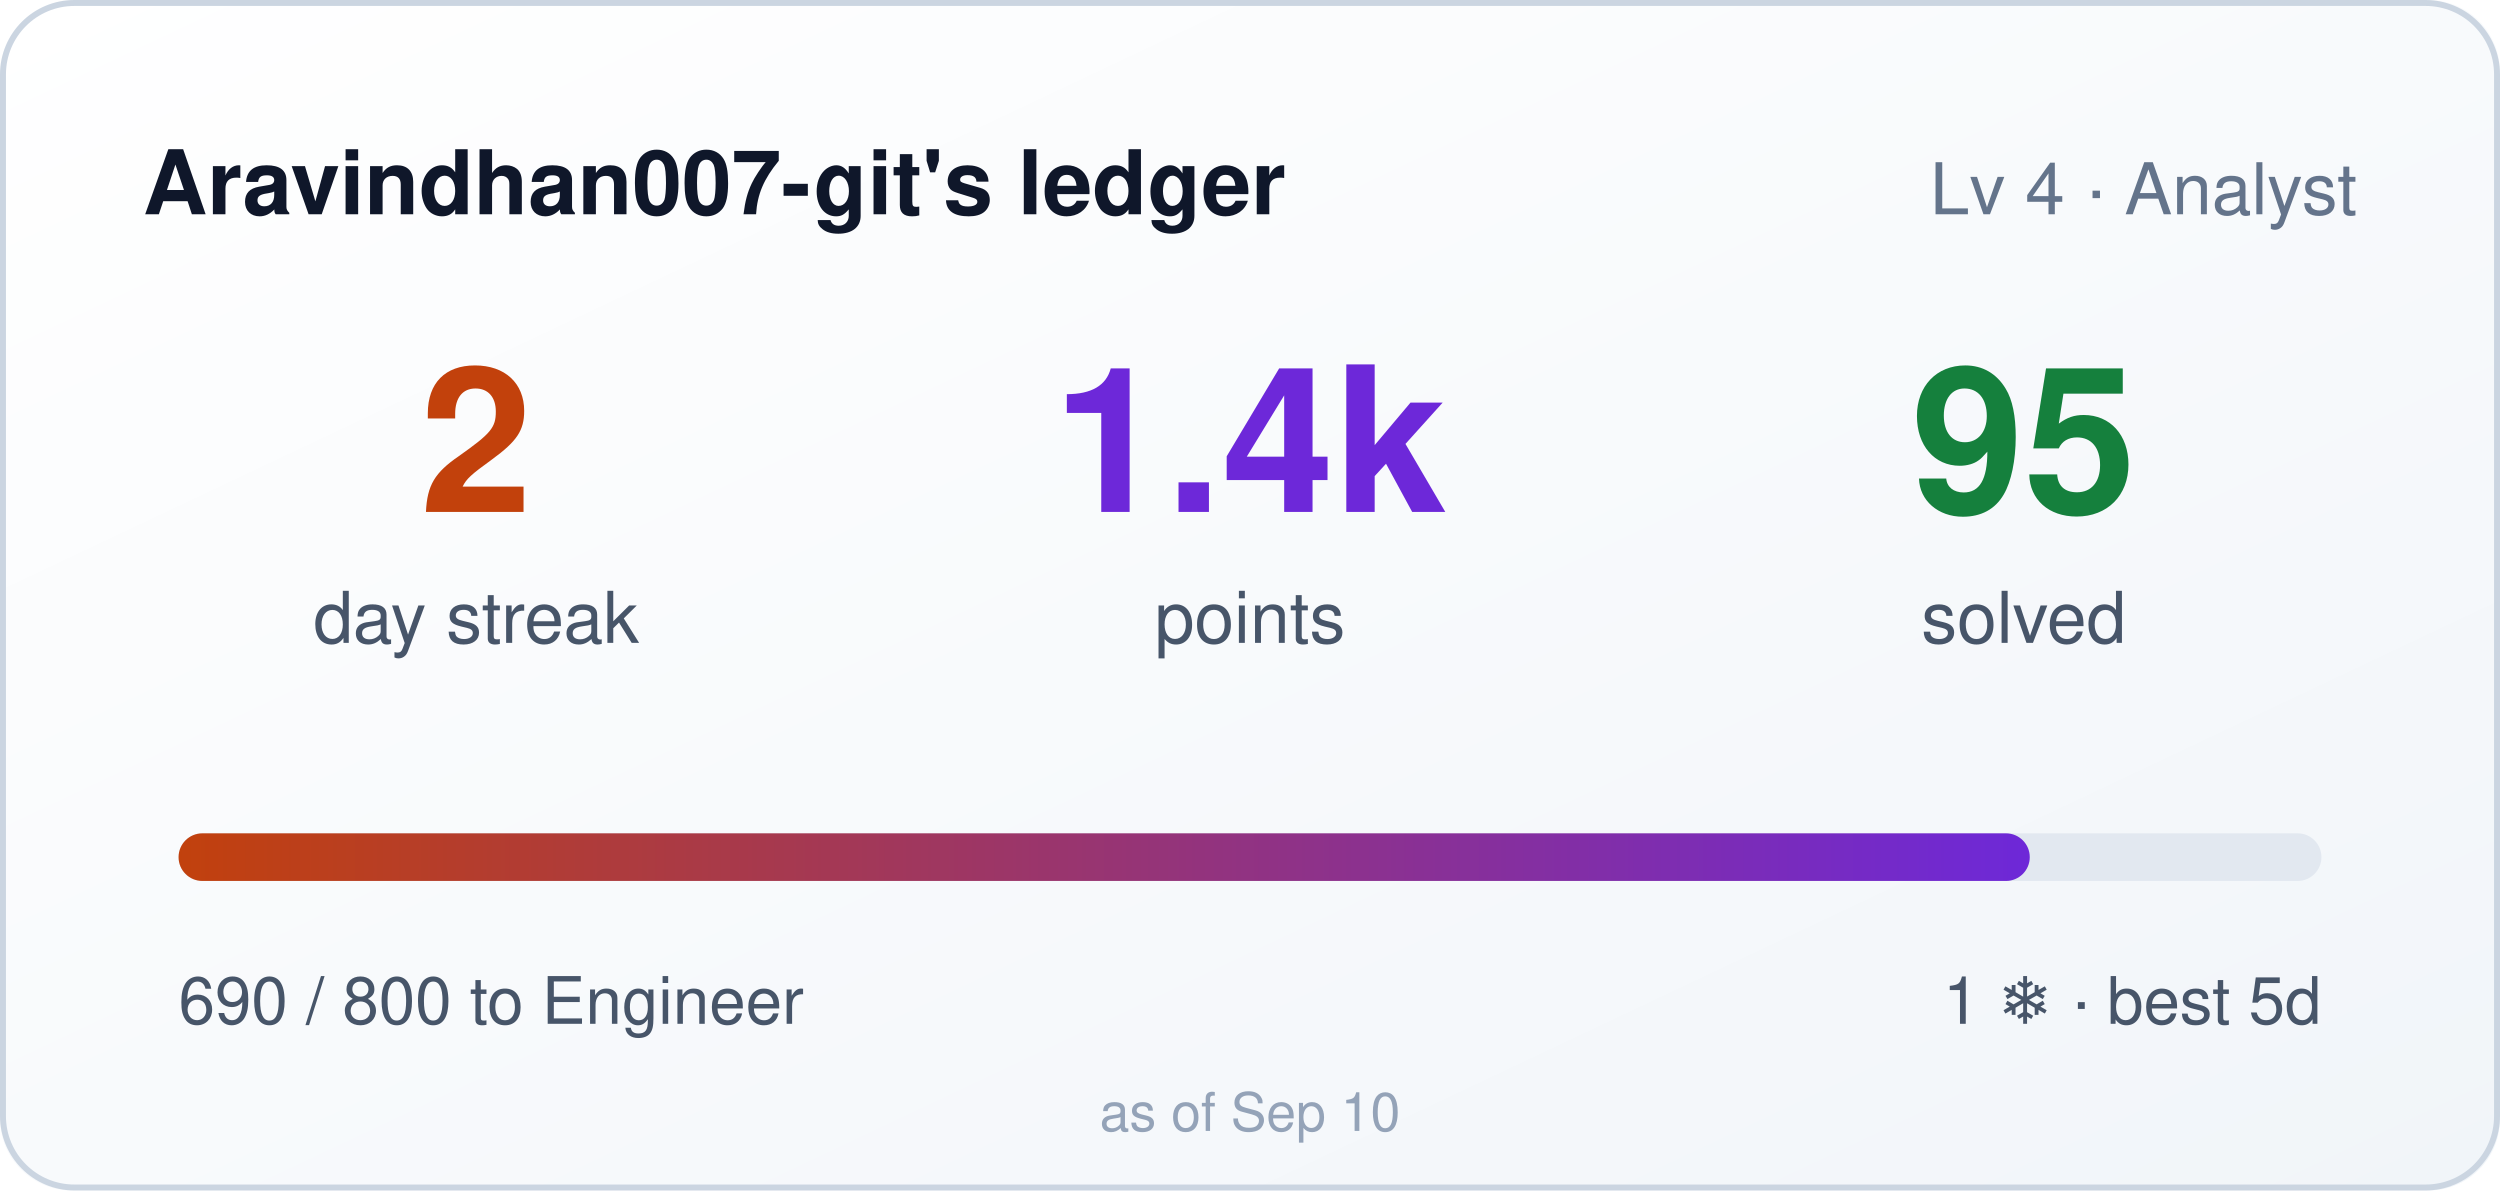
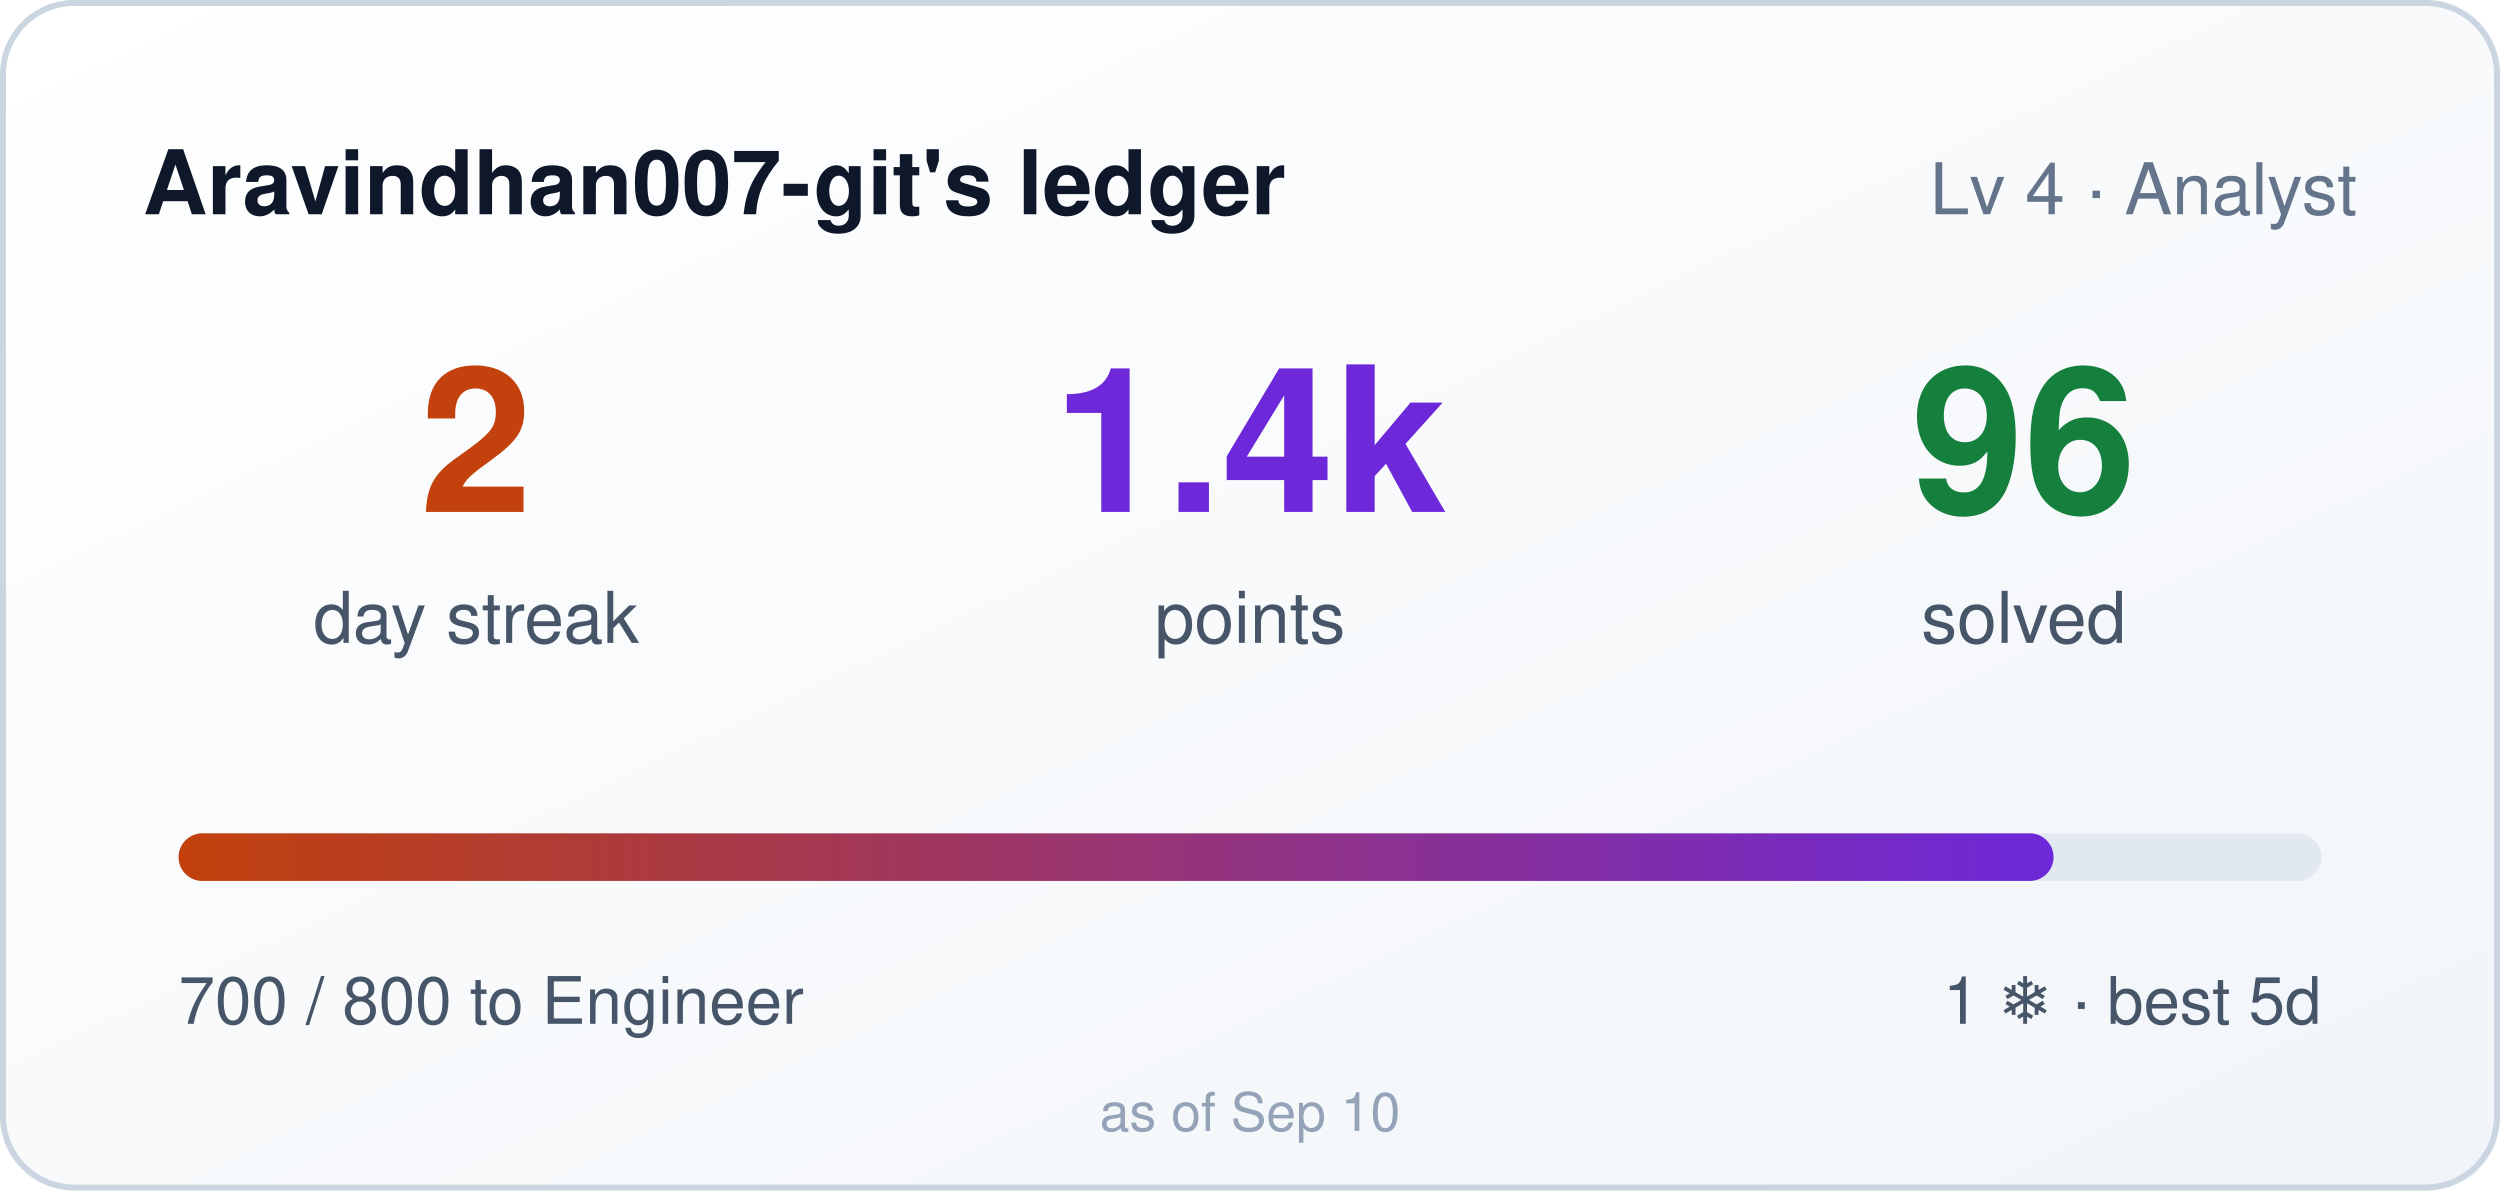
- <svg xmlns="http://www.w3.org/2000/svg" width="420" height="200" role="img" aria-label="Aravindhan007-git's ledger: 2 day streak, 1390 points">
+ <svg xmlns="http://www.w3.org/2000/svg" width="420" height="200" role="img" aria-label="Aravindhan007-git's ledger: 2 day streak, 1400 points">
  <style>
    .bar,.n{transform-box:fill-box}
    .bar{transform-origin:left center}
    @media (prefers-reduced-motion: no-preference){
      .bar{animation:cl-grow .9s cubic-bezier(.22,1,.36,1) both}
      .n{animation:cl-rise .5s ease-out both}
      .n2{animation-delay:.08s}
      .n3{animation-delay:.16s}
    }
    @keyframes cl-grow{from{transform:scaleX(0)}to{transform:scaleX(1)}}
    @keyframes cl-rise{from{opacity:0;transform:translateY(6px)}to{opacity:1;transform:none}}
  </style>
  <defs>
    <linearGradient id="bg" x1="0" y1="0" x2="1" y2="1">
      <stop offset="0" stop-color="#ffffff" />
      <stop offset="1" stop-color="#f1f5f9" />
    </linearGradient>
    <linearGradient id="bar" x1="0" y1="0" x2="1" y2="0">
      <stop offset="0" stop-color="#c2410c" />
      <stop offset="1" stop-color="#6d28d9" />
    </linearGradient>
  </defs>
  <rect width="420" height="200" rx="12" fill="url(#bg)" />
  <rect x="0.5" y="0.5" width="419" height="199" rx="12" fill="none" stroke="#cbd5e1" />
  <text x="24" y="36" fill="#0f172a" font-size="15" font-weight="600" font-family="Segoe UI,Helvetica,Arial,sans-serif">Aravindhan007-git's ledger</text>
  <text x="396" y="36" fill="#64748b" font-size="12" text-anchor="end" font-family="Segoe UI,Helvetica,Arial,sans-serif">Lv 4 · Analyst</text>
  <g font-family="Segoe UI,Helvetica,Arial,sans-serif">
    <text class="n n1" x="80" y="86" fill="#c2410c" font-size="34" font-weight="700" text-anchor="middle">2</text>
    <text x="80" y="108" fill="#475569" font-size="12" text-anchor="middle">day streak</text>
    <text class="n n2" x="210" y="86" fill="#6d28d9" font-size="34" font-weight="700" text-anchor="middle">1.4k</text>
    <text x="210" y="108" fill="#475569" font-size="12" text-anchor="middle">points</text>
-     <text class="n n3" x="340" y="86" fill="#15803d" font-size="34" font-weight="700" text-anchor="middle">95</text>
+     <text class="n n3" x="340" y="86" fill="#15803d" font-size="34" font-weight="700" text-anchor="middle">96</text>
    <text x="340" y="108" fill="#475569" font-size="12" text-anchor="middle">solved</text>
  </g>
  <rect x="30" y="140" width="360" height="8" rx="4" fill="#e2e8f0" />
-   <rect class="bar" x="30" y="140" width="311" height="8" rx="4" fill="url(#bar)" />
-   <text x="30" y="172" fill="#475569" font-size="11" font-family="Segoe UI,Helvetica,Arial,sans-serif">690 / 800 to Engineer</text>
+   <rect class="bar" x="30" y="140" width="315" height="8" rx="4" fill="url(#bar)" />
+   <text x="30" y="172" fill="#475569" font-size="11" font-family="Segoe UI,Helvetica,Arial,sans-serif">700 / 800 to Engineer</text>
  <text x="390" y="172" fill="#475569" font-size="11" text-anchor="end" font-family="Segoe UI,Helvetica,Arial,sans-serif">1 ❄ · best 5d</text>
  <text x="210" y="190" fill="#94a3b8" font-size="9" text-anchor="middle" font-family="Segoe UI,Helvetica,Arial,sans-serif">as of Sep 10</text>
</svg>
